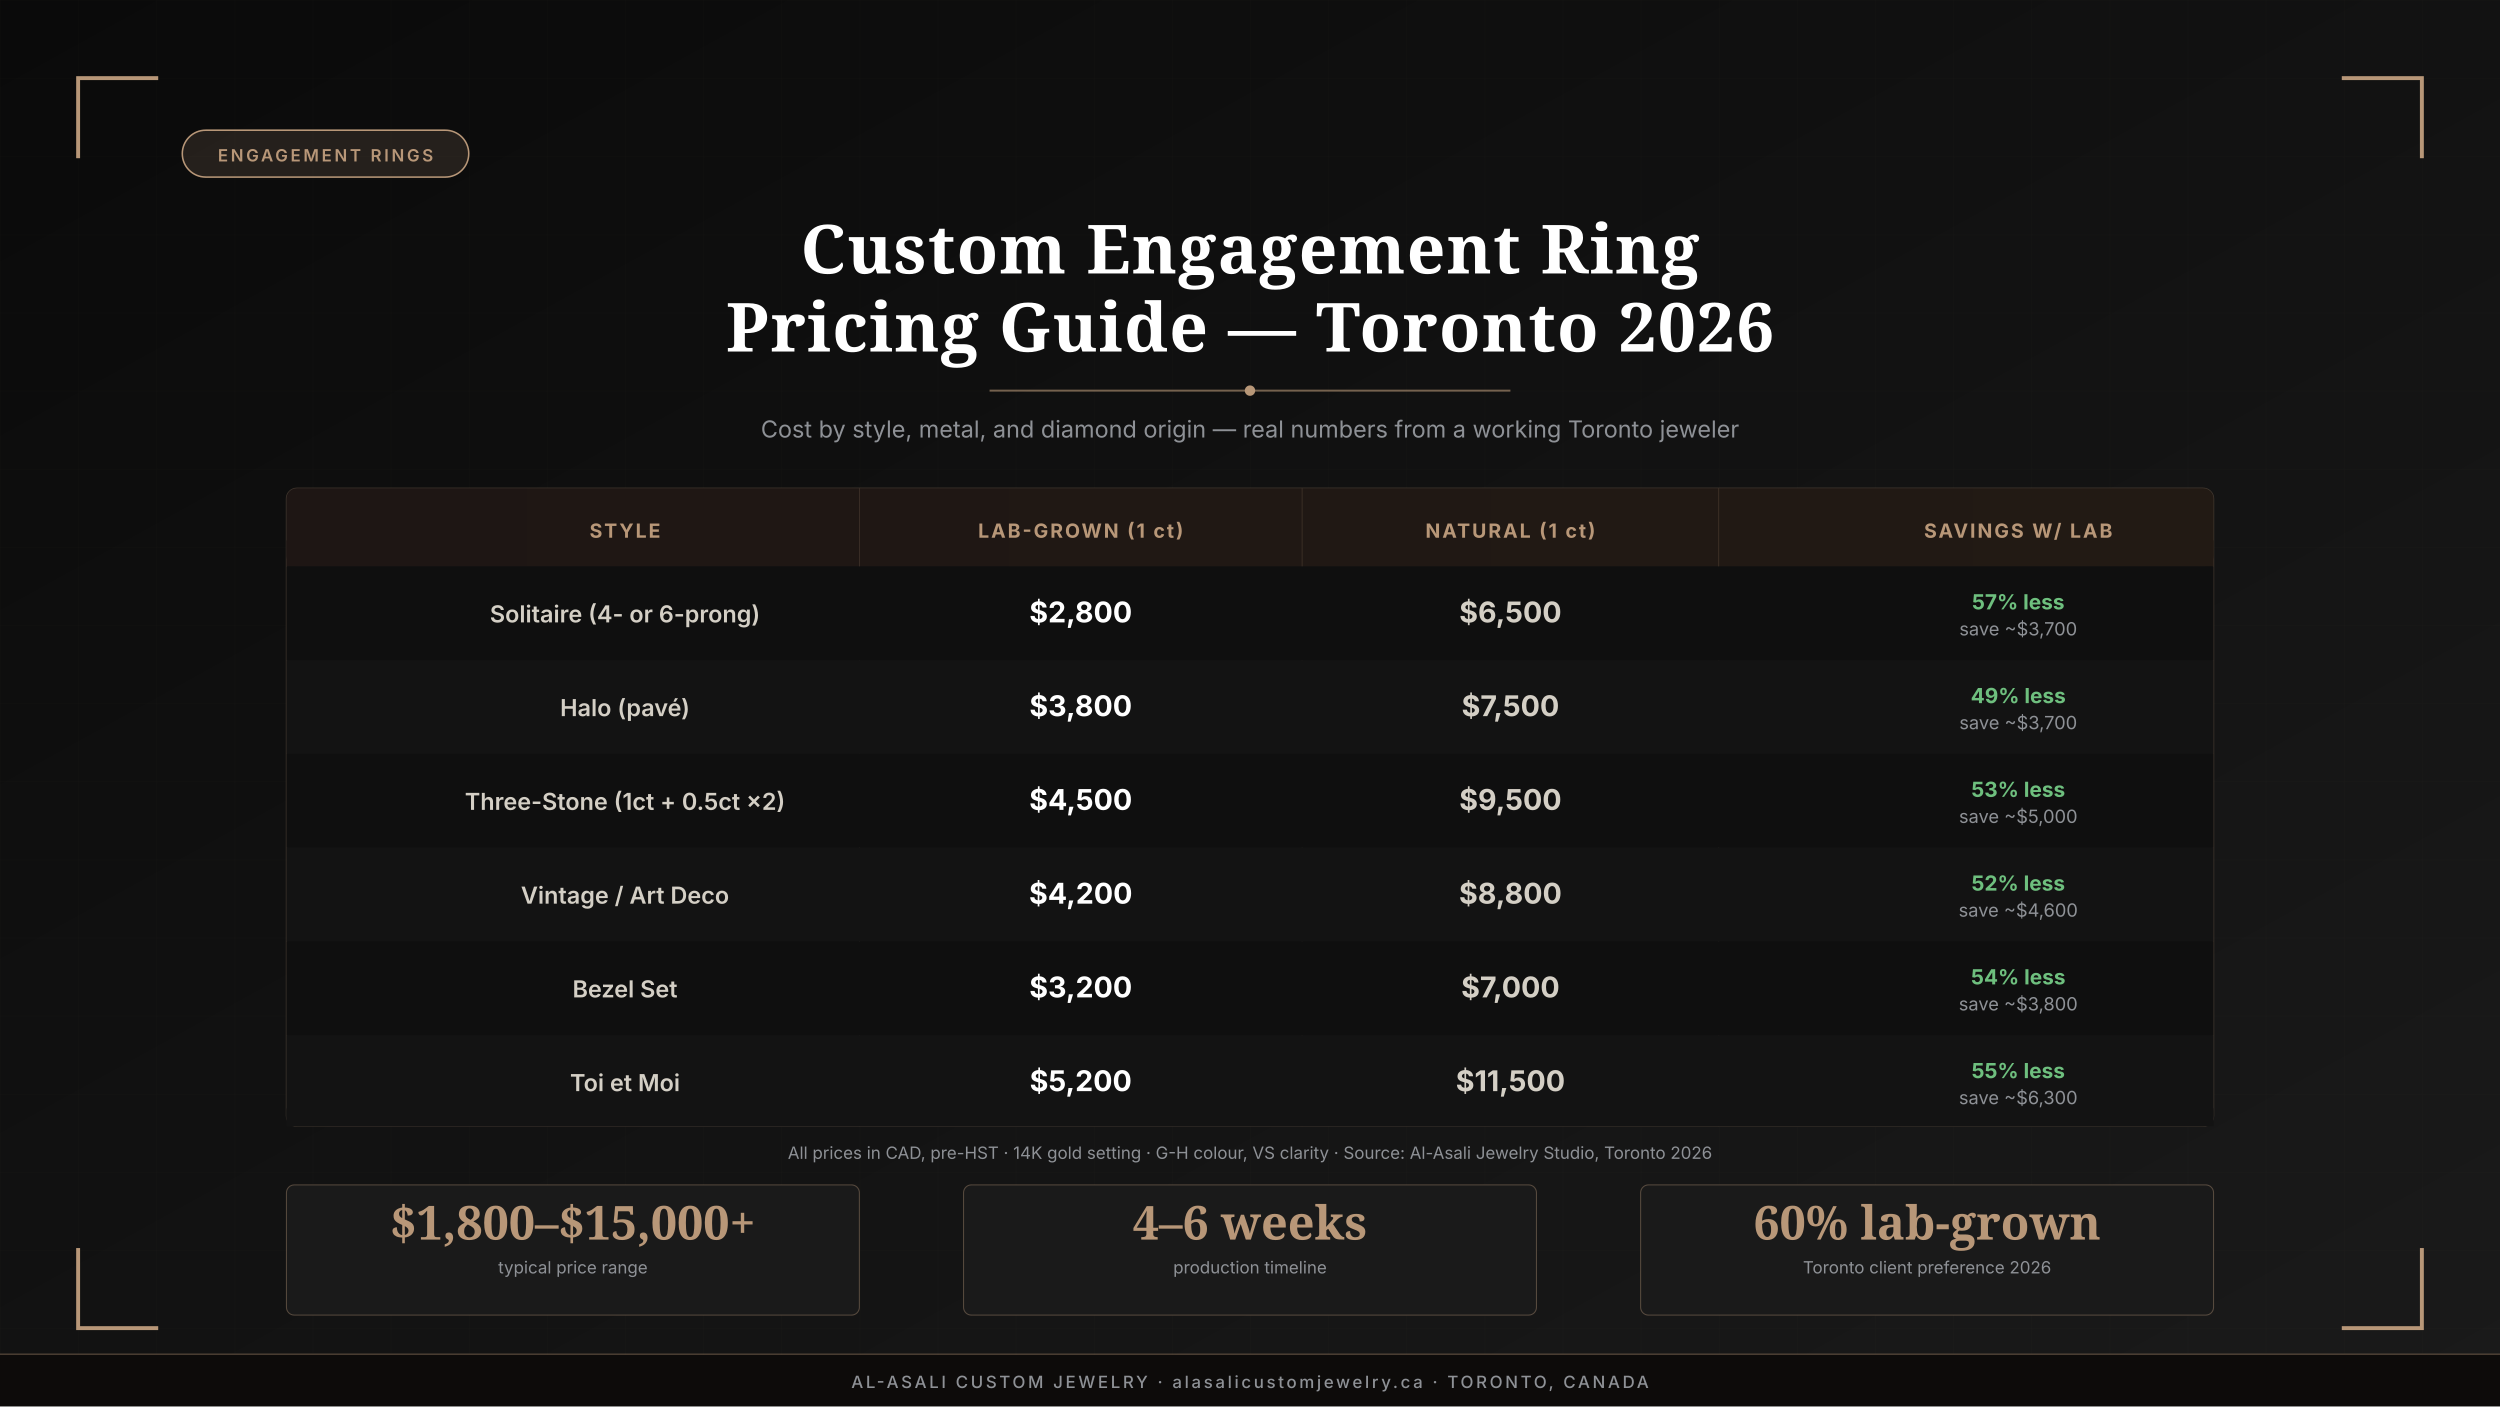
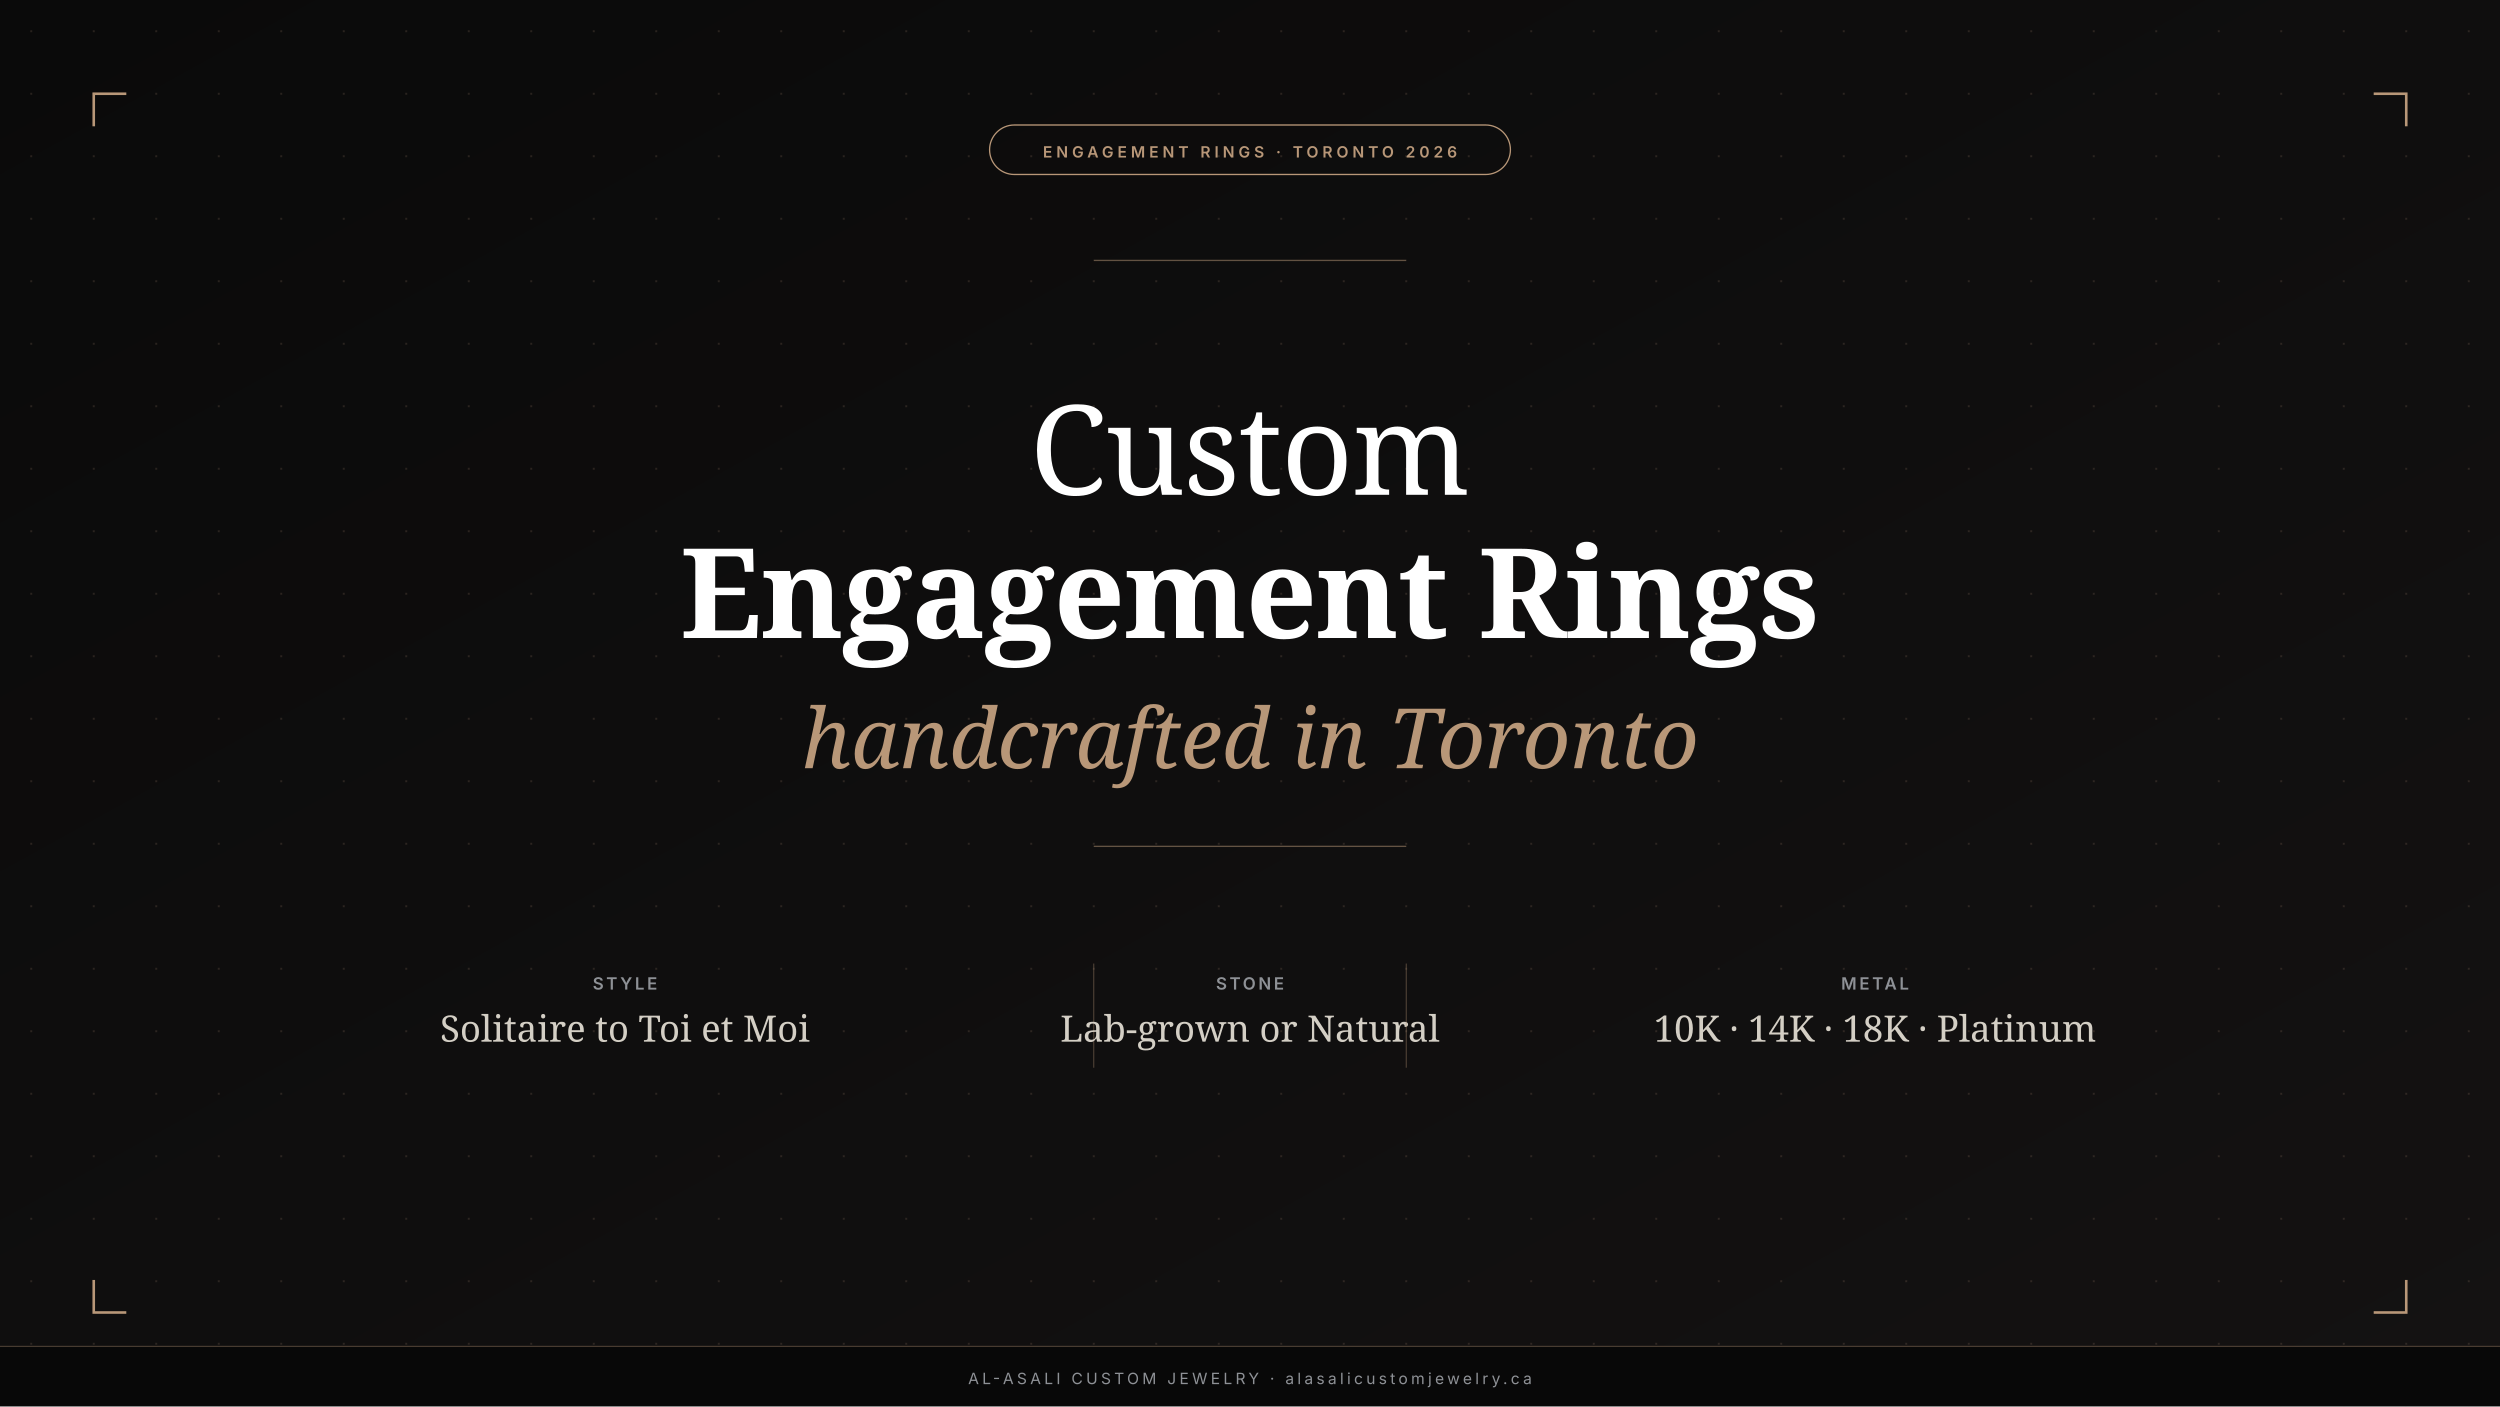
<svg xmlns="http://www.w3.org/2000/svg" viewBox="0 0 1920 1080" width="1920" height="1080">
  <defs>
    <linearGradient id="bg" x1="0" y1="0" x2="1" y2="1">
      <stop offset="0%" stop-color="#0A0A0A" />
-       <stop offset="100%" stop-color="#1A1A1A" />
-     </linearGradient>
-     <linearGradient id="rg" x1="0" y1="0" x2="1" y2="0">
-       <stop offset="0%" stop-color="#B89778" />
-       <stop offset="100%" stop-color="#C8A98A" />
-     </linearGradient>
-     <linearGradient id="tableHeader" x1="0" y1="0" x2="1" y2="0">
-       <stop offset="0%" stop-color="#1E1614" />
-       <stop offset="100%" stop-color="#221A14" />
+       <stop offset="100%" stop-color="#141212" />
    </linearGradient>
  </defs>
  <rect width="1920" height="1080" fill="url(#bg)" />
-   <pattern id="grid" width="60" height="60" patternUnits="userSpaceOnUse">
-     <path d="M 60 0 L 0 0 0 60" fill="none" stroke="#B89778" stroke-width="0.15" opacity="0.12" />
+   <pattern id="dots" width="48" height="48" patternUnits="userSpaceOnUse">
+     <circle cx="24" cy="24" r="0.8" fill="#B89778" opacity="0.18" />
  </pattern>
-   <rect width="1920" height="1080" fill="url(#grid)" />
-   <path d="M 60 120 L 60 60 L 120 60" fill="none" stroke="#B89778" stroke-width="3" stroke-linecap="square" />
-   <path d="M 1800 60 L 1860 60 L 1860 120" fill="none" stroke="#B89778" stroke-width="3" stroke-linecap="square" />
-   <path d="M 60 960 L 60 1020 L 120 1020" fill="none" stroke="#B89778" stroke-width="3" stroke-linecap="square" />
-   <path d="M 1800 1020 L 1860 1020 L 1860 960" fill="none" stroke="#B89778" stroke-width="3" stroke-linecap="square" />
-   <rect x="140" y="100" width="220" height="36" rx="18" fill="#B89778" fill-opacity="0.15" stroke="#B89778" stroke-width="1.2" />
-   <text x="250" y="124" font-family="Inter, sans-serif" font-size="13" font-weight="600" fill="#B89778" text-anchor="middle" letter-spacing="2">ENGAGEMENT RINGS</text>
-   <text x="960" y="210" font-family="'Cormorant Garamond', Georgia, serif" font-size="52" font-weight="700" fill="#FFFFFF" text-anchor="middle" letter-spacing="1">Custom Engagement Ring</text>
-   <text x="960" y="270" font-family="'Cormorant Garamond', Georgia, serif" font-size="52" font-weight="700" fill="#FFFFFF" text-anchor="middle" letter-spacing="1">Pricing Guide — Toronto 2026</text>
-   <line x1="760" y1="300" x2="1160" y2="300" stroke="#B89778" stroke-width="1.5" opacity="0.6" />
-   <circle cx="960" cy="300" r="4" fill="#B89778" />
-   <text x="960" y="336" font-family="Inter, sans-serif" font-size="18" fill="#8E9196" text-anchor="middle">Cost by style, metal, and diamond origin — real numbers from a working Toronto jeweler</text>
-   <rect x="220" y="375" width="1480" height="490" rx="8" fill="#111111" stroke="#B89778" stroke-width="1" stroke-opacity="0.3" />
-   <rect x="220" y="375" width="1480" height="60" rx="8" fill="url(#tableHeader)" />
-   <rect x="220" y="415" width="1480" height="20" rx="0" fill="url(#tableHeader)" />
-   <text x="480" y="413" font-family="Inter, sans-serif" font-size="15" font-weight="700" fill="#B89778" text-anchor="middle" letter-spacing="1.5">STYLE</text>
-   <text x="830" y="413" font-family="Inter, sans-serif" font-size="15" font-weight="700" fill="#B89778" text-anchor="middle" letter-spacing="1.5">LAB-GROWN (1 ct)</text>
-   <text x="1160" y="413" font-family="Inter, sans-serif" font-size="15" font-weight="700" fill="#B89778" text-anchor="middle" letter-spacing="1.5">NATURAL (1 ct)</text>
-   <text x="1550" y="413" font-family="Inter, sans-serif" font-size="15" font-weight="700" fill="#B89778" text-anchor="middle" letter-spacing="1.5">SAVINGS W/ LAB</text>
-   <line x1="660" y1="375" x2="660" y2="865" stroke="#B89778" stroke-width="0.5" opacity="0.25" />
-   <line x1="1000" y1="375" x2="1000" y2="865" stroke="#B89778" stroke-width="0.5" opacity="0.25" />
-   <line x1="1320" y1="375" x2="1320" y2="865" stroke="#B89778" stroke-width="0.5" opacity="0.25" />
-   <rect x="220" y="435" width="1480" height="72" fill="#0F0F0F" />
-   <text x="480" y="478" font-family="Inter, sans-serif" font-size="18" font-weight="600" fill="#D4CFC5" text-anchor="middle">Solitaire (4- or 6-prong)</text>
-   <text x="830" y="478" font-family="Inter, sans-serif" font-size="22" font-weight="700" fill="#FFFFFF" text-anchor="middle">$2,800</text>
-   <text x="1160" y="478" font-family="Inter, sans-serif" font-size="22" font-weight="700" fill="#D4CFC5" text-anchor="middle">$6,500</text>
-   <text x="1550" y="468" font-family="Inter, sans-serif" font-size="16" font-weight="700" fill="#6EBF7E" text-anchor="middle">57% less</text>
-   <text x="1550" y="488" font-family="Inter, sans-serif" font-size="14" fill="#8E9196" text-anchor="middle">save ~$3,700</text>
-   <rect x="220" y="507" width="1480" height="72" fill="#131313" />
-   <text x="480" y="550" font-family="Inter, sans-serif" font-size="18" font-weight="600" fill="#D4CFC5" text-anchor="middle">Halo (pavé)</text>
-   <text x="830" y="550" font-family="Inter, sans-serif" font-size="22" font-weight="700" fill="#FFFFFF" text-anchor="middle">$3,800</text>
-   <text x="1160" y="550" font-family="Inter, sans-serif" font-size="22" font-weight="700" fill="#D4CFC5" text-anchor="middle">$7,500</text>
-   <text x="1550" y="540" font-family="Inter, sans-serif" font-size="16" font-weight="700" fill="#6EBF7E" text-anchor="middle">49% less</text>
-   <text x="1550" y="560" font-family="Inter, sans-serif" font-size="14" fill="#8E9196" text-anchor="middle">save ~$3,700</text>
-   <rect x="220" y="579" width="1480" height="72" fill="#0F0F0F" />
-   <text x="480" y="622" font-family="Inter, sans-serif" font-size="18" font-weight="600" fill="#D4CFC5" text-anchor="middle">Three-Stone (1ct + 0.5ct ×2)</text>
-   <text x="830" y="622" font-family="Inter, sans-serif" font-size="22" font-weight="700" fill="#FFFFFF" text-anchor="middle">$4,500</text>
-   <text x="1160" y="622" font-family="Inter, sans-serif" font-size="22" font-weight="700" fill="#D4CFC5" text-anchor="middle">$9,500</text>
-   <text x="1550" y="612" font-family="Inter, sans-serif" font-size="16" font-weight="700" fill="#6EBF7E" text-anchor="middle">53% less</text>
-   <text x="1550" y="632" font-family="Inter, sans-serif" font-size="14" fill="#8E9196" text-anchor="middle">save ~$5,000</text>
-   <rect x="220" y="651" width="1480" height="72" fill="#131313" />
-   <text x="480" y="694" font-family="Inter, sans-serif" font-size="18" font-weight="600" fill="#D4CFC5" text-anchor="middle">Vintage / Art Deco</text>
-   <text x="830" y="694" font-family="Inter, sans-serif" font-size="22" font-weight="700" fill="#FFFFFF" text-anchor="middle">$4,200</text>
-   <text x="1160" y="694" font-family="Inter, sans-serif" font-size="22" font-weight="700" fill="#D4CFC5" text-anchor="middle">$8,800</text>
-   <text x="1550" y="684" font-family="Inter, sans-serif" font-size="16" font-weight="700" fill="#6EBF7E" text-anchor="middle">52% less</text>
-   <text x="1550" y="704" font-family="Inter, sans-serif" font-size="14" fill="#8E9196" text-anchor="middle">save ~$4,600</text>
-   <rect x="220" y="723" width="1480" height="72" fill="#0F0F0F" />
-   <text x="480" y="766" font-family="Inter, sans-serif" font-size="18" font-weight="600" fill="#D4CFC5" text-anchor="middle">Bezel Set</text>
-   <text x="830" y="766" font-family="Inter, sans-serif" font-size="22" font-weight="700" fill="#FFFFFF" text-anchor="middle">$3,200</text>
-   <text x="1160" y="766" font-family="Inter, sans-serif" font-size="22" font-weight="700" fill="#D4CFC5" text-anchor="middle">$7,000</text>
-   <text x="1550" y="756" font-family="Inter, sans-serif" font-size="16" font-weight="700" fill="#6EBF7E" text-anchor="middle">54% less</text>
-   <text x="1550" y="776" font-family="Inter, sans-serif" font-size="14" fill="#8E9196" text-anchor="middle">save ~$3,800</text>
-   <rect x="220" y="795" width="1480" height="70" rx="0" fill="#131313" />
-   <rect x="220" y="845" width="1480" height="20" rx="8" fill="#131313" />
-   <text x="480" y="838" font-family="Inter, sans-serif" font-size="18" font-weight="600" fill="#D4CFC5" text-anchor="middle">Toi et Moi</text>
-   <text x="830" y="838" font-family="Inter, sans-serif" font-size="22" font-weight="700" fill="#FFFFFF" text-anchor="middle">$5,200</text>
-   <text x="1160" y="838" font-family="Inter, sans-serif" font-size="22" font-weight="700" fill="#D4CFC5" text-anchor="middle">$11,500</text>
-   <text x="1550" y="828" font-family="Inter, sans-serif" font-size="16" font-weight="700" fill="#6EBF7E" text-anchor="middle">55% less</text>
-   <text x="1550" y="848" font-family="Inter, sans-serif" font-size="14" fill="#8E9196" text-anchor="middle">save ~$6,300</text>
-   <text x="960" y="890" font-family="Inter, sans-serif" font-size="13" fill="#8E9196" text-anchor="middle">All prices in CAD, pre-HST · 14K gold setting · G-H colour, VS clarity · Source: Al-Asali Jewelry Studio, Toronto 2026</text>
-   <rect x="220" y="910" width="440" height="100" rx="6" fill="#1A1A1A" stroke="#B89778" stroke-width="0.8" stroke-opacity="0.4" />
-   <text x="440" y="952" font-family="'Cormorant Garamond', Georgia, serif" font-size="36" font-weight="700" fill="#B89778" text-anchor="middle">$1,800–$15,000+</text>
-   <text x="440" y="978" font-family="Inter, sans-serif" font-size="13" fill="#8E9196" text-anchor="middle">typical price range</text>
-   <rect x="740" y="910" width="440" height="100" rx="6" fill="#1A1A1A" stroke="#B89778" stroke-width="0.8" stroke-opacity="0.4" />
-   <text x="960" y="952" font-family="'Cormorant Garamond', Georgia, serif" font-size="36" font-weight="700" fill="#B89778" text-anchor="middle">4–6 weeks</text>
-   <text x="960" y="978" font-family="Inter, sans-serif" font-size="13" fill="#8E9196" text-anchor="middle">production timeline</text>
-   <rect x="1260" y="910" width="440" height="100" rx="6" fill="#1A1A1A" stroke="#B89778" stroke-width="0.8" stroke-opacity="0.4" />
-   <text x="1480" y="952" font-family="'Cormorant Garamond', Georgia, serif" font-size="36" font-weight="700" fill="#B89778" text-anchor="middle">60% lab-grown</text>
-   <text x="1480" y="978" font-family="Inter, sans-serif" font-size="13" fill="#8E9196" text-anchor="middle">Toronto client preference 2026</text>
-   <rect x="0" y="1040" width="1920" height="40" fill="#0D0B0A" />
-   <line x1="0" y1="1040" x2="1920" y2="1040" stroke="#B89778" stroke-width="0.8" opacity="0.5" />
-   <text x="960" y="1066" font-family="Inter, sans-serif" font-size="13" font-weight="500" fill="#8E9196" text-anchor="middle" letter-spacing="2">AL-ASALI CUSTOM JEWELRY  ·  alasalicustomjewelry.ca  ·  TORONTO, CANADA</text>
+   <rect width="1920" height="1080" fill="url(#dots)" />
+   <path d="M 72 96 L 72 72 L 96 72" fill="none" stroke="#B89778" stroke-width="2" stroke-linecap="square" />
+   <path d="M 1824 72 L 1848 72 L 1848 96" fill="none" stroke="#B89778" stroke-width="2" stroke-linecap="square" />
+   <path d="M 72 984 L 72 1008 L 96 1008" fill="none" stroke="#B89778" stroke-width="2" stroke-linecap="square" />
+   <path d="M 1824 1008 L 1848 1008 L 1848 984" fill="none" stroke="#B89778" stroke-width="2" stroke-linecap="square" />
+   <rect x="760" y="96" width="400" height="38" rx="19" fill="none" stroke="#B89778" stroke-width="1" />
+   <text x="960" y="121" font-family="Inter, sans-serif" font-size="12" font-weight="600" fill="#B89778" text-anchor="middle" letter-spacing="3">ENGAGEMENT RINGS  ·  TORONTO 2026</text>
+   <line x1="840" y1="200" x2="1080" y2="200" stroke="#B89778" stroke-width="1" opacity="0.5" />
+   <text x="960" y="380" font-family="'Cormorant Garamond', Georgia, serif" font-size="96" font-weight="300" fill="#FFFFFF" text-anchor="middle" letter-spacing="-1">Custom</text>
+   <text x="960" y="490" font-family="'Cormorant Garamond', Georgia, serif" font-size="96" font-weight="700" fill="#FFFFFF" text-anchor="middle" letter-spacing="-1">Engagement Rings</text>
+   <text x="960" y="590" font-family="'Cormorant Garamond', Georgia, serif" font-size="64" font-weight="300" fill="#B89778" text-anchor="middle" font-style="italic">handcrafted in Toronto</text>
+   <line x1="840" y1="650" x2="1080" y2="650" stroke="#B89778" stroke-width="1" opacity="0.5" />
+   <text x="480" y="760" font-family="Inter, sans-serif" font-size="13" font-weight="600" fill="#8E9196" text-anchor="middle" letter-spacing="2">STYLE</text>
+   <text x="480" y="800" font-family="'Cormorant Garamond', Georgia, serif" font-size="28" fill="#D4CFC5" text-anchor="middle">Solitaire to Toi et Moi</text>
+   <line x1="840" y1="740" x2="840" y2="820" stroke="#B89778" stroke-width="0.8" opacity="0.4" />
+   <text x="960" y="760" font-family="Inter, sans-serif" font-size="13" font-weight="600" fill="#8E9196" text-anchor="middle" letter-spacing="2">STONE</text>
+   <text x="960" y="800" font-family="'Cormorant Garamond', Georgia, serif" font-size="28" fill="#D4CFC5" text-anchor="middle">Lab-grown or Natural</text>
+   <line x1="1080" y1="740" x2="1080" y2="820" stroke="#B89778" stroke-width="0.8" opacity="0.4" />
+   <text x="1440" y="760" font-family="Inter, sans-serif" font-size="13" font-weight="600" fill="#8E9196" text-anchor="middle" letter-spacing="2">METAL</text>
+   <text x="1440" y="800" font-family="'Cormorant Garamond', Georgia, serif" font-size="28" fill="#D4CFC5" text-anchor="middle">10K · 14K · 18K · Platinum</text>
+   <rect x="0" y="1034" width="1920" height="46" fill="#080808" />
+   <line x1="0" y1="1034" x2="1920" y2="1034" stroke="#B89778" stroke-width="0.8" opacity="0.4" />
+   <text x="960" y="1063" font-family="Inter, sans-serif" font-size="12" fill="#8E9196" text-anchor="middle" letter-spacing="2.5">AL-ASALI CUSTOM JEWELRY  ·  alasalicustomjewelry.ca</text>
</svg>
